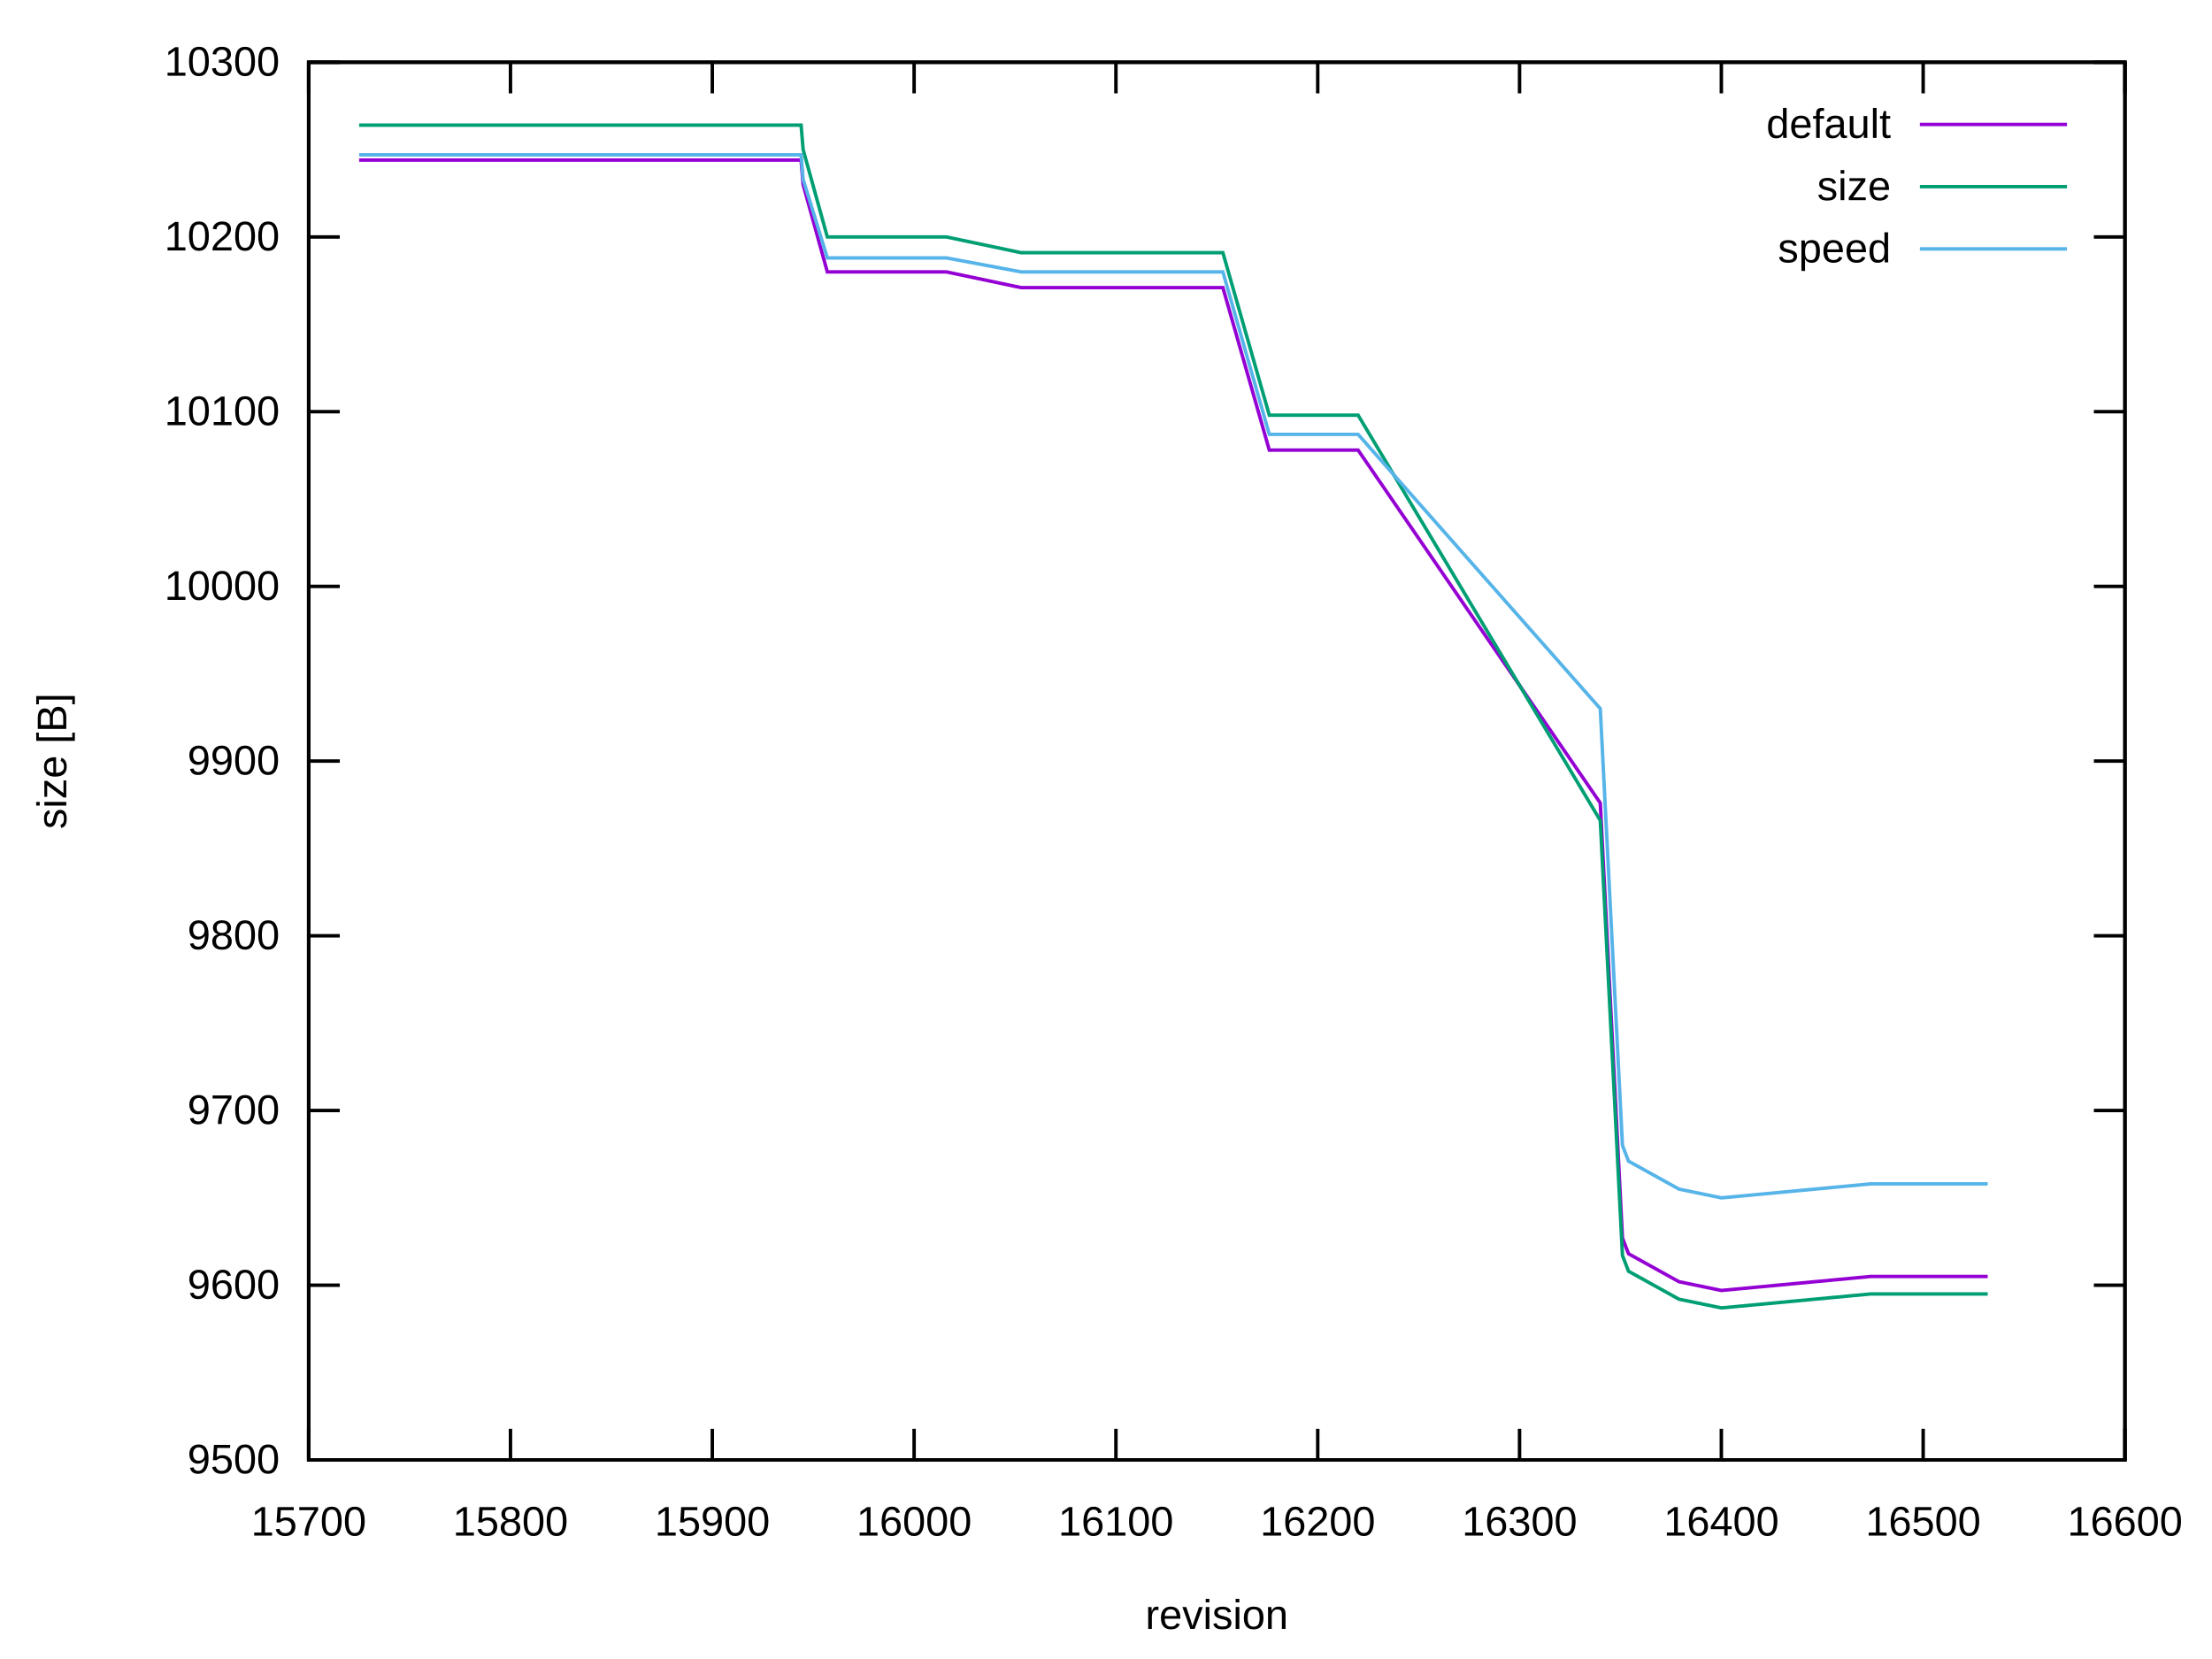
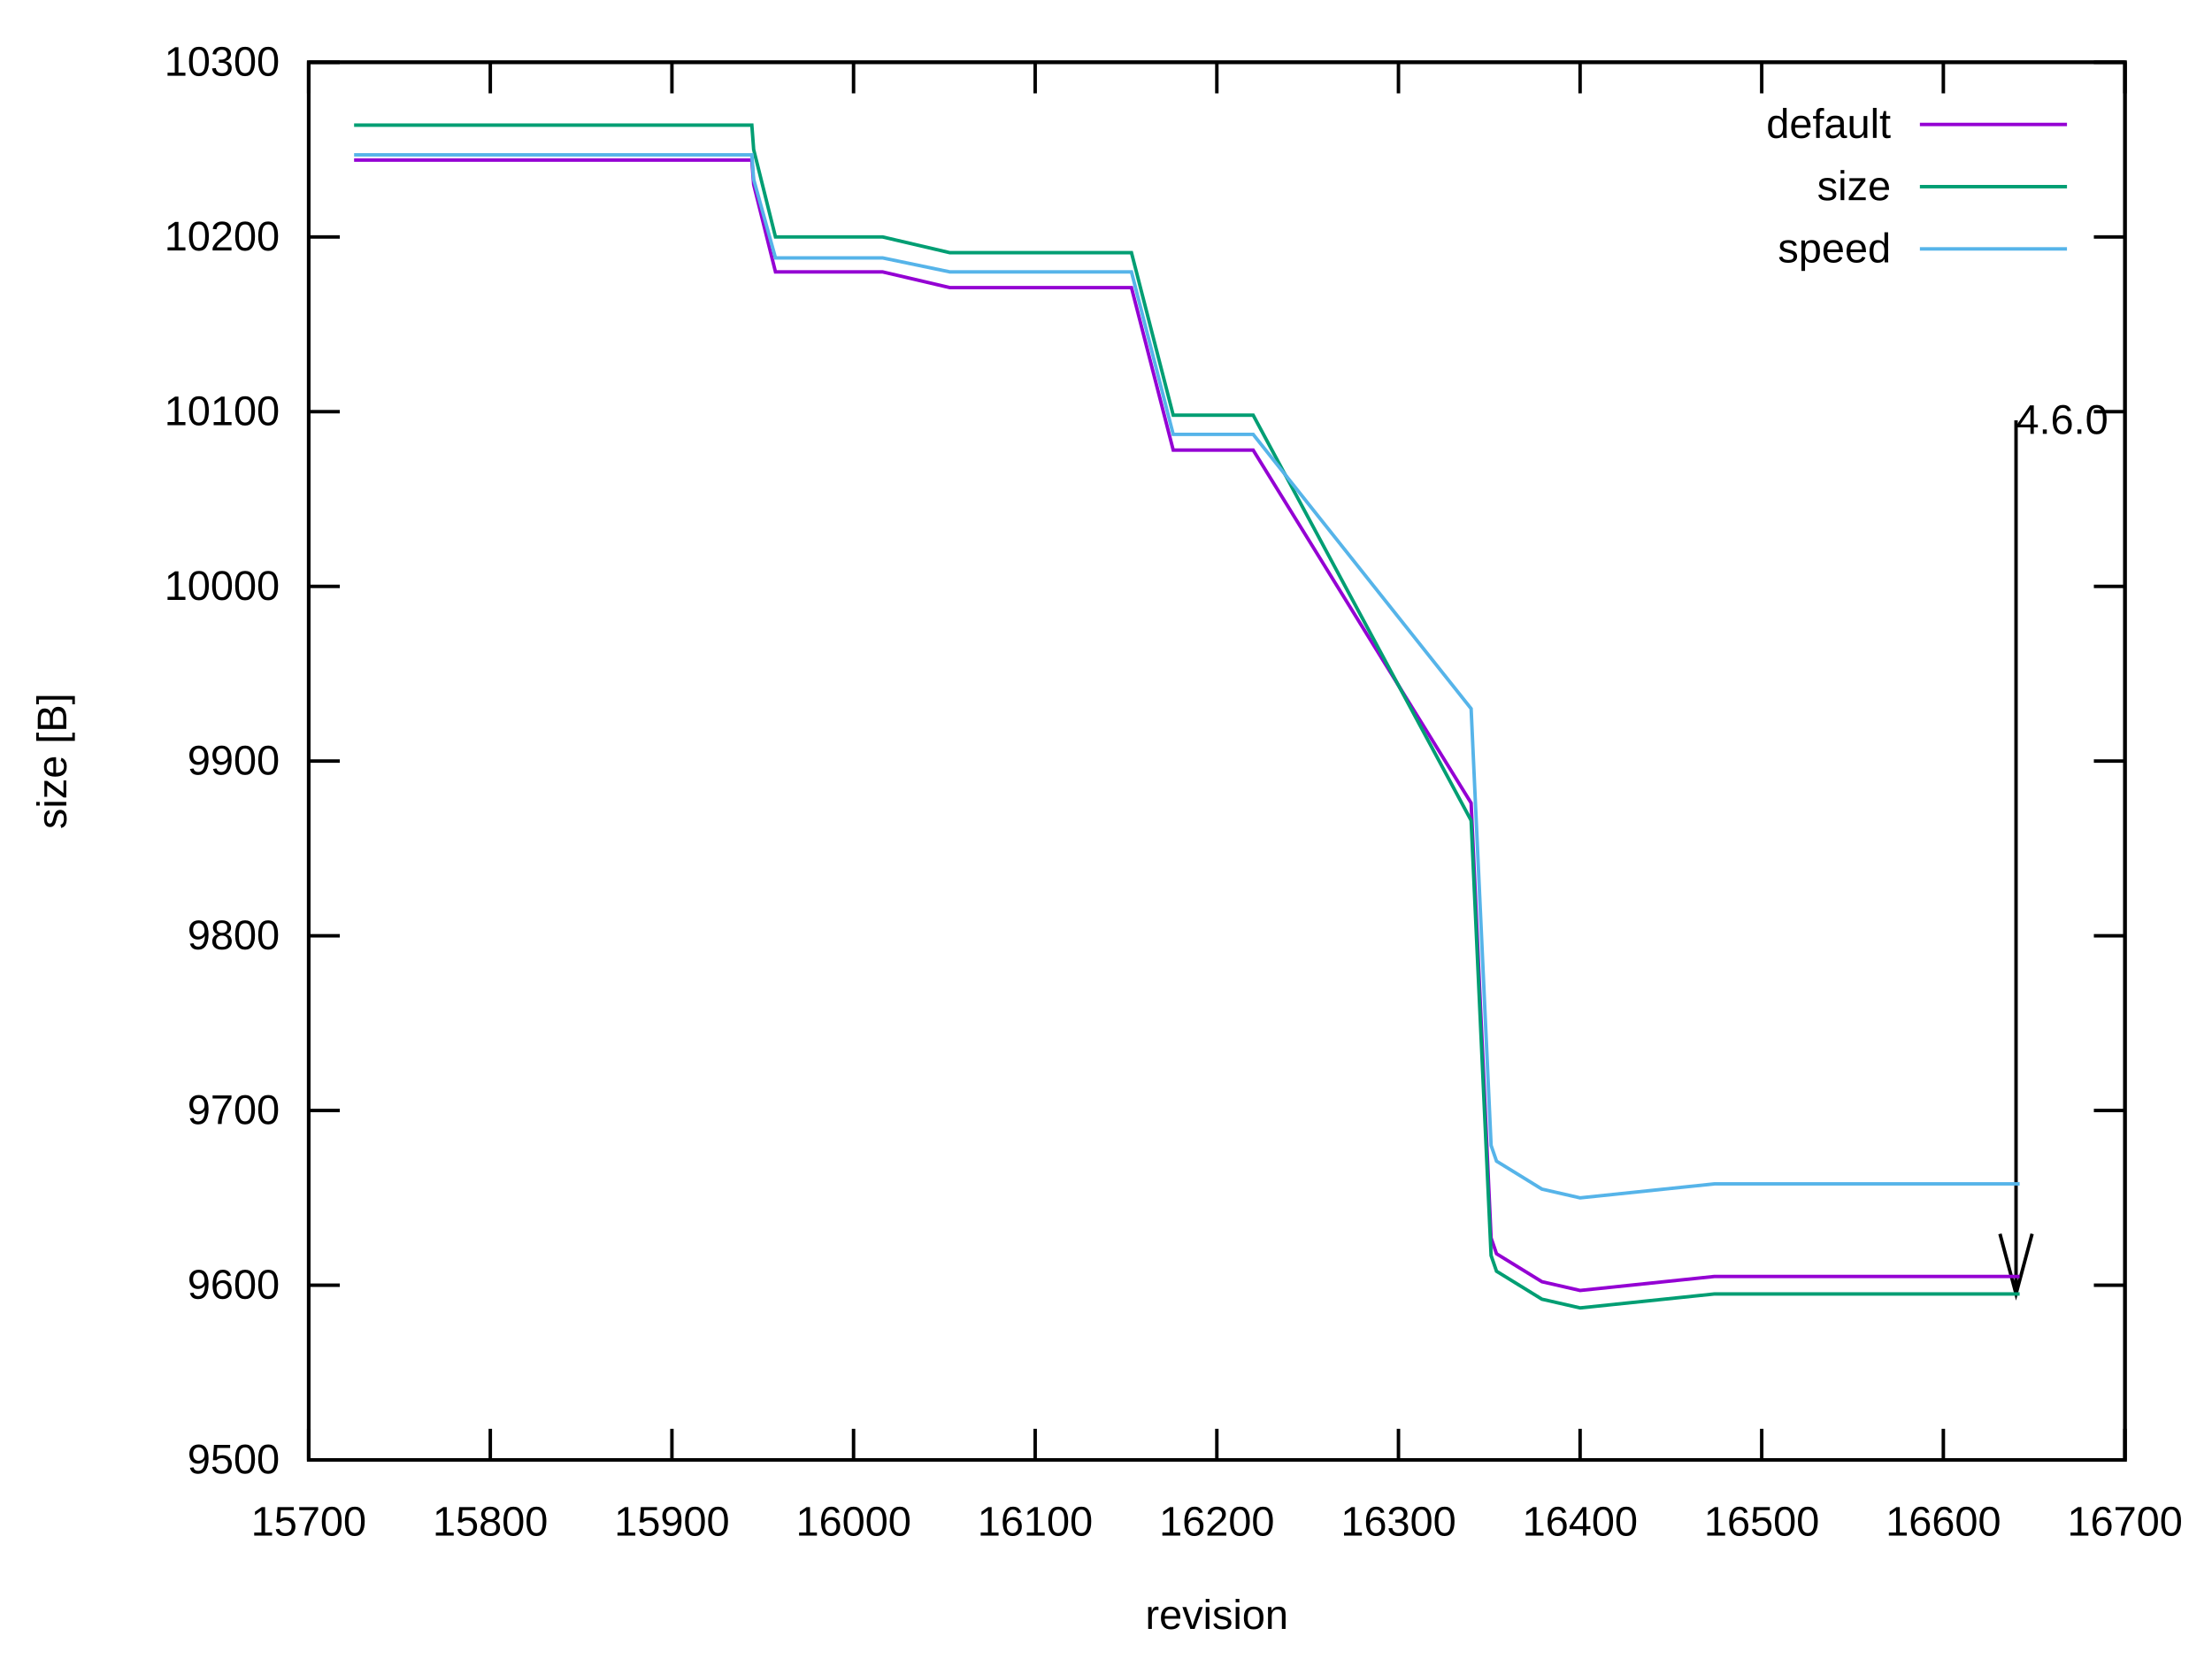
<svg xmlns="http://www.w3.org/2000/svg" xmlns:xlink="http://www.w3.org/1999/xlink" width="640" height="480" viewBox="0 0 640 480">
  <g id="gnuplot_canvas">
    <rect x="0" y="0" width="640" height="480" fill="none" />
    <defs>
      <circle id="gpDot" r="0.5" stroke-width="0.5" stroke="currentColor" />
      <path id="gpPt0" stroke-width="0.222" stroke="currentColor" d="M-1,0 h2 M0,-1 v2" />
      <path id="gpPt1" stroke-width="0.222" stroke="currentColor" d="M-1,-1 L1,1 M1,-1 L-1,1" />
      <path id="gpPt2" stroke-width="0.222" stroke="currentColor" d="M-1,0 L1,0 M0,-1 L0,1 M-1,-1 L1,1 M-1,1 L1,-1" />
      <rect id="gpPt3" stroke-width="0.222" stroke="currentColor" x="-1" y="-1" width="2" height="2" />
      <rect id="gpPt4" stroke-width="0.222" stroke="currentColor" fill="currentColor" x="-1" y="-1" width="2" height="2" />
      <circle id="gpPt5" stroke-width="0.222" stroke="currentColor" cx="0" cy="0" r="1" />
      <use xlink:href="#gpPt5" id="gpPt6" fill="currentColor" stroke="none" />
      <path id="gpPt7" stroke-width="0.222" stroke="currentColor" d="M0,-1.33 L-1.33,0.67 L1.33,0.67 z" />
      <use xlink:href="#gpPt7" id="gpPt8" fill="currentColor" stroke="none" />
      <use xlink:href="#gpPt7" id="gpPt9" stroke="currentColor" transform="rotate(180)" />
      <use xlink:href="#gpPt9" id="gpPt10" fill="currentColor" stroke="none" />
      <use xlink:href="#gpPt3" id="gpPt11" stroke="currentColor" transform="rotate(45)" />
      <use xlink:href="#gpPt11" id="gpPt12" fill="currentColor" stroke="none" />
      <path id="gpPt13" stroke-width="0.222" stroke="currentColor" d="M0,1.330 L1.265,0.411 L0.782,-1.067 L-0.782,-1.076 L-1.265,0.411 z" />
      <use xlink:href="#gpPt13" id="gpPt14" fill="currentColor" stroke="none" />
      <filter id="textbox" filterUnits="objectBoundingBox" x="0" y="0" height="1" width="1">
        <feFlood flood-color="white" flood-opacity="1" result="bgnd" />
        <feComposite in="SourceGraphic" in2="bgnd" operator="atop" />
      </filter>
      <filter id="greybox" filterUnits="objectBoundingBox" x="0" y="0" height="1" width="1">
        <feFlood flood-color="lightgrey" flood-opacity="1" result="grey" />
        <feComposite in="SourceGraphic" in2="grey" operator="atop" />
      </filter>
    </defs>
    <g fill="none" color="white" stroke="currentColor" stroke-width="1.00" stroke-linecap="butt" stroke-linejoin="miter">
</g>
    <g fill="none" color="black" stroke="currentColor" stroke-width="1.00" stroke-linecap="butt" stroke-linejoin="miter">
      <path stroke="black" d="M89.31,422.40 L98.31,422.40 M614.82,422.40 L605.82,422.40  " />
      <g transform="translate(80.92,426.30)" stroke="none" fill="black" font-family="Arial" font-size="12.00" text-anchor="end">
        <text>
          <tspan font-family="Arial"> 9500</tspan>
        </text>
      </g>
    </g>
    <g fill="none" color="black" stroke="currentColor" stroke-width="1.00" stroke-linecap="butt" stroke-linejoin="miter">
      <path stroke="black" d="M89.31,371.85 L98.31,371.85 M614.82,371.85 L605.82,371.85  " />
      <g transform="translate(80.92,375.75)" stroke="none" fill="black" font-family="Arial" font-size="12.00" text-anchor="end">
        <text>
          <tspan font-family="Arial"> 9600</tspan>
        </text>
      </g>
    </g>
    <g fill="none" color="black" stroke="currentColor" stroke-width="1.00" stroke-linecap="butt" stroke-linejoin="miter">
      <path stroke="black" d="M89.31,321.30 L98.31,321.30 M614.82,321.30 L605.82,321.30  " />
      <g transform="translate(80.92,325.20)" stroke="none" fill="black" font-family="Arial" font-size="12.00" text-anchor="end">
        <text>
          <tspan font-family="Arial"> 9700</tspan>
        </text>
      </g>
    </g>
    <g fill="none" color="black" stroke="currentColor" stroke-width="1.00" stroke-linecap="butt" stroke-linejoin="miter">
      <path stroke="black" d="M89.31,270.75 L98.31,270.75 M614.82,270.75 L605.82,270.75  " />
      <g transform="translate(80.92,274.65)" stroke="none" fill="black" font-family="Arial" font-size="12.00" text-anchor="end">
        <text>
          <tspan font-family="Arial"> 9800</tspan>
        </text>
      </g>
    </g>
    <g fill="none" color="black" stroke="currentColor" stroke-width="1.00" stroke-linecap="butt" stroke-linejoin="miter">
      <path stroke="black" d="M89.31,220.20 L98.31,220.20 M614.82,220.20 L605.82,220.20  " />
      <g transform="translate(80.92,224.10)" stroke="none" fill="black" font-family="Arial" font-size="12.00" text-anchor="end">
        <text>
          <tspan font-family="Arial"> 9900</tspan>
        </text>
      </g>
    </g>
    <g fill="none" color="black" stroke="currentColor" stroke-width="1.00" stroke-linecap="butt" stroke-linejoin="miter">
      <path stroke="black" d="M89.31,169.66 L98.31,169.66 M614.82,169.66 L605.82,169.66  " />
      <g transform="translate(80.92,173.56)" stroke="none" fill="black" font-family="Arial" font-size="12.00" text-anchor="end">
        <text>
          <tspan font-family="Arial"> 10000</tspan>
        </text>
      </g>
    </g>
    <g fill="none" color="black" stroke="currentColor" stroke-width="1.00" stroke-linecap="butt" stroke-linejoin="miter">
      <path stroke="black" d="M89.31,119.11 L98.31,119.11 M614.82,119.11 L605.82,119.11  " />
      <g transform="translate(80.92,123.01)" stroke="none" fill="black" font-family="Arial" font-size="12.00" text-anchor="end">
        <text>
          <tspan font-family="Arial"> 10100</tspan>
        </text>
      </g>
    </g>
    <g fill="none" color="black" stroke="currentColor" stroke-width="1.00" stroke-linecap="butt" stroke-linejoin="miter">
      <path stroke="black" d="M89.31,68.56 L98.31,68.56 M614.82,68.56 L605.82,68.56  " />
      <g transform="translate(80.92,72.46)" stroke="none" fill="black" font-family="Arial" font-size="12.00" text-anchor="end">
        <text>
          <tspan font-family="Arial"> 10200</tspan>
        </text>
      </g>
    </g>
    <g fill="none" color="black" stroke="currentColor" stroke-width="1.00" stroke-linecap="butt" stroke-linejoin="miter">
      <path stroke="black" d="M89.31,18.01 L98.31,18.01 M614.82,18.01 L605.82,18.01  " />
      <g transform="translate(80.92,21.91)" stroke="none" fill="black" font-family="Arial" font-size="12.00" text-anchor="end">
        <text>
          <tspan font-family="Arial"> 10300</tspan>
        </text>
      </g>
    </g>
    <g fill="none" color="black" stroke="currentColor" stroke-width="1.00" stroke-linecap="butt" stroke-linejoin="miter">
      <path stroke="black" d="M89.31,422.40 L89.31,413.40 M89.31,18.01 L89.31,27.01  " />
      <g transform="translate(89.31,444.30)" stroke="none" fill="black" font-family="Arial" font-size="12.00" text-anchor="middle">
        <text>
          <tspan font-family="Arial"> 15700</tspan>
        </text>
      </g>
    </g>
    <g fill="none" color="black" stroke="currentColor" stroke-width="1.00" stroke-linecap="butt" stroke-linejoin="miter">
-       <path stroke="black" d="M147.70,422.40 L147.70,413.40 M147.70,18.01 L147.70,27.01  " />
-       <g transform="translate(147.70,444.30)" stroke="none" fill="black" font-family="Arial" font-size="12.00" text-anchor="middle">
+       <path stroke="black" d="M141.86,422.40 L141.86,413.40 M141.86,18.01 L141.86,27.01  " />
+       <g transform="translate(141.86,444.30)" stroke="none" fill="black" font-family="Arial" font-size="12.00" text-anchor="middle">
        <text>
          <tspan font-family="Arial"> 15800</tspan>
        </text>
      </g>
    </g>
    <g fill="none" color="black" stroke="currentColor" stroke-width="1.00" stroke-linecap="butt" stroke-linejoin="miter">
-       <path stroke="black" d="M206.09,422.40 L206.09,413.40 M206.09,18.01 L206.09,27.01  " />
-       <g transform="translate(206.09,444.30)" stroke="none" fill="black" font-family="Arial" font-size="12.00" text-anchor="middle">
+       <path stroke="black" d="M194.41,422.40 L194.41,413.40 M194.41,18.01 L194.41,27.01  " />
+       <g transform="translate(194.41,444.30)" stroke="none" fill="black" font-family="Arial" font-size="12.00" text-anchor="middle">
        <text>
          <tspan font-family="Arial"> 15900</tspan>
        </text>
      </g>
    </g>
    <g fill="none" color="black" stroke="currentColor" stroke-width="1.00" stroke-linecap="butt" stroke-linejoin="miter">
-       <path stroke="black" d="M264.48,422.40 L264.48,413.40 M264.48,18.01 L264.48,27.01  " />
-       <g transform="translate(264.48,444.30)" stroke="none" fill="black" font-family="Arial" font-size="12.00" text-anchor="middle">
+       <path stroke="black" d="M246.96,422.40 L246.96,413.40 M246.96,18.01 L246.96,27.01  " />
+       <g transform="translate(246.96,444.30)" stroke="none" fill="black" font-family="Arial" font-size="12.00" text-anchor="middle">
        <text>
          <tspan font-family="Arial"> 16000</tspan>
        </text>
      </g>
    </g>
    <g fill="none" color="black" stroke="currentColor" stroke-width="1.00" stroke-linecap="butt" stroke-linejoin="miter">
-       <path stroke="black" d="M322.87,422.40 L322.87,413.40 M322.87,18.01 L322.87,27.01  " />
-       <g transform="translate(322.87,444.30)" stroke="none" fill="black" font-family="Arial" font-size="12.00" text-anchor="middle">
+       <path stroke="black" d="M299.51,422.40 L299.51,413.40 M299.51,18.01 L299.51,27.01  " />
+       <g transform="translate(299.51,444.30)" stroke="none" fill="black" font-family="Arial" font-size="12.00" text-anchor="middle">
        <text>
          <tspan font-family="Arial"> 16100</tspan>
        </text>
      </g>
    </g>
    <g fill="none" color="black" stroke="currentColor" stroke-width="1.00" stroke-linecap="butt" stroke-linejoin="miter">
-       <path stroke="black" d="M381.26,422.40 L381.26,413.40 M381.26,18.01 L381.26,27.01  " />
-       <g transform="translate(381.26,444.30)" stroke="none" fill="black" font-family="Arial" font-size="12.00" text-anchor="middle">
+       <path stroke="black" d="M352.07,422.40 L352.07,413.40 M352.07,18.01 L352.07,27.01  " />
+       <g transform="translate(352.07,444.30)" stroke="none" fill="black" font-family="Arial" font-size="12.00" text-anchor="middle">
        <text>
          <tspan font-family="Arial"> 16200</tspan>
        </text>
      </g>
    </g>
    <g fill="none" color="black" stroke="currentColor" stroke-width="1.00" stroke-linecap="butt" stroke-linejoin="miter">
-       <path stroke="black" d="M439.65,422.40 L439.65,413.40 M439.65,18.01 L439.65,27.01  " />
-       <g transform="translate(439.65,444.30)" stroke="none" fill="black" font-family="Arial" font-size="12.00" text-anchor="middle">
+       <path stroke="black" d="M404.62,422.40 L404.62,413.40 M404.62,18.01 L404.62,27.01  " />
+       <g transform="translate(404.62,444.30)" stroke="none" fill="black" font-family="Arial" font-size="12.00" text-anchor="middle">
        <text>
          <tspan font-family="Arial"> 16300</tspan>
        </text>
      </g>
    </g>
    <g fill="none" color="black" stroke="currentColor" stroke-width="1.00" stroke-linecap="butt" stroke-linejoin="miter">
-       <path stroke="black" d="M498.04,422.40 L498.04,413.40 M498.04,18.01 L498.04,27.01  " />
-       <g transform="translate(498.04,444.30)" stroke="none" fill="black" font-family="Arial" font-size="12.00" text-anchor="middle">
+       <path stroke="black" d="M457.17,422.40 L457.17,413.40 M457.17,18.01 L457.17,27.01  " />
+       <g transform="translate(457.17,444.30)" stroke="none" fill="black" font-family="Arial" font-size="12.00" text-anchor="middle">
        <text>
          <tspan font-family="Arial"> 16400</tspan>
        </text>
      </g>
    </g>
    <g fill="none" color="black" stroke="currentColor" stroke-width="1.00" stroke-linecap="butt" stroke-linejoin="miter">
-       <path stroke="black" d="M556.43,422.40 L556.43,413.40 M556.43,18.01 L556.43,27.01  " />
-       <g transform="translate(556.43,444.30)" stroke="none" fill="black" font-family="Arial" font-size="12.00" text-anchor="middle">
+       <path stroke="black" d="M509.72,422.40 L509.72,413.40 M509.72,18.01 L509.72,27.01  " />
+       <g transform="translate(509.72,444.30)" stroke="none" fill="black" font-family="Arial" font-size="12.00" text-anchor="middle">
        <text>
          <tspan font-family="Arial"> 16500</tspan>
+         </text>
+       </g>
+     </g>
+     <g fill="none" color="black" stroke="currentColor" stroke-width="1.00" stroke-linecap="butt" stroke-linejoin="miter">
+       <path stroke="black" d="M562.27,422.40 L562.27,413.40 M562.27,18.01 L562.27,27.01  " />
+       <g transform="translate(562.27,444.30)" stroke="none" fill="black" font-family="Arial" font-size="12.00" text-anchor="middle">
+         <text>
+           <tspan font-family="Arial"> 16600</tspan>
        </text>
      </g>
    </g>
    <g fill="none" color="black" stroke="currentColor" stroke-width="1.00" stroke-linecap="butt" stroke-linejoin="miter">
      <path stroke="black" d="M614.82,422.40 L614.82,413.40 M614.82,18.01 L614.82,27.01  " />
      <g transform="translate(614.82,444.30)" stroke="none" fill="black" font-family="Arial" font-size="12.00" text-anchor="middle">
        <text>
-           <tspan font-family="Arial"> 16600</tspan>
+           <tspan font-family="Arial"> 16700</tspan>
        </text>
      </g>
    </g>
    <g fill="none" color="black" stroke="currentColor" stroke-width="1.00" stroke-linecap="butt" stroke-linejoin="miter">
</g>
    <g fill="none" color="black" stroke="currentColor" stroke-width="1.00" stroke-linecap="butt" stroke-linejoin="miter">
      <path stroke="black" d="M89.31,18.01 L89.31,422.40 L614.82,422.40 L614.82,18.01 L89.31,18.01 Z  " />
-     </g>
-     <g fill="none" color="black" stroke="currentColor" stroke-width="1.00" stroke-linecap="butt" stroke-linejoin="miter">
- </g>
+       <g transform="translate(583.29,125.53)" stroke="none" fill="black" font-family="Arial" font-size="12.00" text-anchor="start">
+         <text>
+           <tspan font-family="Arial">4.6.0</tspan>
+         </text>
+       </g>
+     </g>
+     <g fill="none" color="black" stroke="currentColor" stroke-width="1.00" stroke-linecap="butt" stroke-linejoin="miter">
+ </g>
+     <g fill="none" color="black" stroke="currentColor" stroke-width="1.00" stroke-linecap="butt" stroke-linejoin="miter">
+       <path stroke="black" d="M578.65,356.99 L583.30,374.37 L587.95,356.99 M583.30,121.62 L583.30,374.37  " />
+     </g>
    <g fill="none" color="black" stroke="currentColor" stroke-width="1.00" stroke-linecap="butt" stroke-linejoin="miter">
</g>
    <g id="gnuplot_plot_1">
      <g fill="none" color="black" stroke="currentColor" stroke-width="1.00" stroke-linecap="butt" stroke-linejoin="miter">
        <g transform="translate(547.09,39.91)" stroke="none" fill="black" font-family="Arial" font-size="12.00" text-anchor="end">
          <text>
            <tspan font-family="Arial">default</tspan>
          </text>
        </g>
      </g>
      <g fill="none" color="black" stroke="currentColor" stroke-width="1.00" stroke-linecap="butt" stroke-linejoin="miter">
-         <path stroke="rgb(148,   0, 211)" d="M555.48,36.01 L598.04,36.01 M103.91,46.32 L129.02,46.32 L200.25,46.32 L200.83,46.32 L231.78,46.32 L232.37,53.39   L239.37,78.67 L273.82,78.67 L295.43,83.22 L353.82,83.22 L367.25,130.23 L392.94,130.23 L463.01,232.34 L469.43,358.20   L471.18,362.75 L485.78,370.84 L498.04,373.37 L541.25,369.32 L575.11,369.32  " />
+         <path stroke="rgb(148,   0, 211)" d="M555.48,36.01 L598.04,36.01 M102.45,46.32 L125.04,46.32 L189.16,46.32 L189.68,46.32 L217.53,46.32 L218.06,53.39   L224.37,78.67 L255.37,78.67 L274.82,83.22 L327.37,83.22 L339.45,130.23 L362.58,130.23 L425.64,232.34 L431.42,358.20   L432.99,362.75 L446.13,370.84 L457.17,373.37 L496.05,369.32 L526.53,369.32 L583.29,369.32 L584.34,369.32  " />
      </g>
    </g>
    <g id="gnuplot_plot_2">
      <g fill="none" color="black" stroke="currentColor" stroke-width="1.00" stroke-linecap="butt" stroke-linejoin="miter">
        <g transform="translate(547.09,57.91)" stroke="none" fill="black" font-family="Arial" font-size="12.00" text-anchor="end">
          <text>
            <tspan font-family="Arial">size</tspan>
          </text>
        </g>
      </g>
      <g fill="none" color="black" stroke="currentColor" stroke-width="1.00" stroke-linecap="butt" stroke-linejoin="miter">
-         <path stroke="rgb(  0, 158, 115)" d="M555.48,54.01 L598.04,54.01 M103.91,36.21 L129.02,36.21 L200.25,36.21 L200.83,36.21 L231.78,36.21 L232.37,43.28   L239.37,68.56 L273.82,68.56 L295.43,73.11 L353.82,73.11 L367.25,120.12 L392.94,120.12 L463.01,237.39 L469.43,363.26   L471.18,367.81 L485.78,375.90 L498.04,378.42 L541.25,374.38 L575.11,374.38  " />
+         <path stroke="rgb(  0, 158, 115)" d="M555.48,54.01 L598.04,54.01 M102.45,36.21 L125.04,36.21 L189.16,36.21 L189.68,36.21 L217.53,36.21 L218.06,43.28   L224.37,68.56 L255.37,68.56 L274.82,73.11 L327.37,73.11 L339.45,120.12 L362.58,120.12 L425.64,237.39 L431.42,363.26   L432.99,367.81 L446.13,375.90 L457.17,378.42 L496.05,374.38 L526.53,374.38 L583.29,374.38 L584.34,374.38  " />
      </g>
    </g>
    <g id="gnuplot_plot_3">
      <g fill="none" color="black" stroke="currentColor" stroke-width="1.00" stroke-linecap="butt" stroke-linejoin="miter">
        <g transform="translate(547.09,75.91)" stroke="none" fill="black" font-family="Arial" font-size="12.00" text-anchor="end">
          <text>
            <tspan font-family="Arial">speed</tspan>
          </text>
        </g>
      </g>
      <g fill="none" color="black" stroke="currentColor" stroke-width="1.00" stroke-linecap="butt" stroke-linejoin="miter">
-         <path stroke="rgb( 86, 180, 233)" d="M555.48,72.01 L598.04,72.01 M103.91,44.80 L129.02,44.80 L200.25,44.80 L200.83,44.80 L231.78,44.80 L232.37,51.88   L239.37,74.62 L273.82,74.62 L295.43,78.67 L353.82,78.67 L367.25,125.68 L392.94,125.68 L463.01,205.04 L469.43,331.41   L471.18,335.96 L485.78,344.05 L498.04,346.58 L541.25,342.53 L575.11,342.53  " />
+         <path stroke="rgb( 86, 180, 233)" d="M555.48,72.01 L598.04,72.01 M102.45,44.80 L125.04,44.80 L189.16,44.80 L189.68,44.80 L217.53,44.80 L218.06,51.88   L224.37,74.62 L255.37,74.62 L274.82,78.67 L327.37,78.67 L339.45,125.68 L362.58,125.68 L425.64,205.04 L431.42,331.41   L432.99,335.96 L446.13,344.05 L457.17,346.58 L496.05,342.53 L526.53,342.53 L583.29,342.53 L584.34,342.53  " />
      </g>
    </g>
    <g fill="none" color="white" stroke="rgb( 86, 180, 233)" stroke-width="2.00" stroke-linecap="butt" stroke-linejoin="miter">
</g>
    <g fill="none" color="black" stroke="currentColor" stroke-width="2.00" stroke-linecap="butt" stroke-linejoin="miter">
</g>
    <g fill="none" color="black" stroke="black" stroke-width="1.00" stroke-linecap="butt" stroke-linejoin="miter">
</g>
    <g fill="none" color="black" stroke="currentColor" stroke-width="1.00" stroke-linecap="butt" stroke-linejoin="miter">
      <path stroke="black" d="M89.31,18.01 L89.31,422.40 L614.82,422.40 L614.82,18.01 L89.31,18.01 Z  " />
      <g transform="translate(19.18,220.21) rotate(270.00)" stroke="none" fill="black" font-family="Arial" font-size="12.00" text-anchor="middle">
        <text>
          <tspan font-family="Arial">size [B]</tspan>
        </text>
      </g>
    </g>
    <g fill="none" color="black" stroke="currentColor" stroke-width="1.00" stroke-linecap="butt" stroke-linejoin="miter">
      <g transform="translate(352.06,471.30)" stroke="none" fill="black" font-family="Arial" font-size="12.00" text-anchor="middle">
        <text>
          <tspan font-family="Arial">revision</tspan>
        </text>
      </g>
    </g>
    <g fill="none" color="black" stroke="currentColor" stroke-width="1.00" stroke-linecap="butt" stroke-linejoin="miter">
</g>
    <g fill="none" color="black" stroke="currentColor" stroke-width="1.00" stroke-linecap="butt" stroke-linejoin="miter">
</g>
  </g>
</svg>
